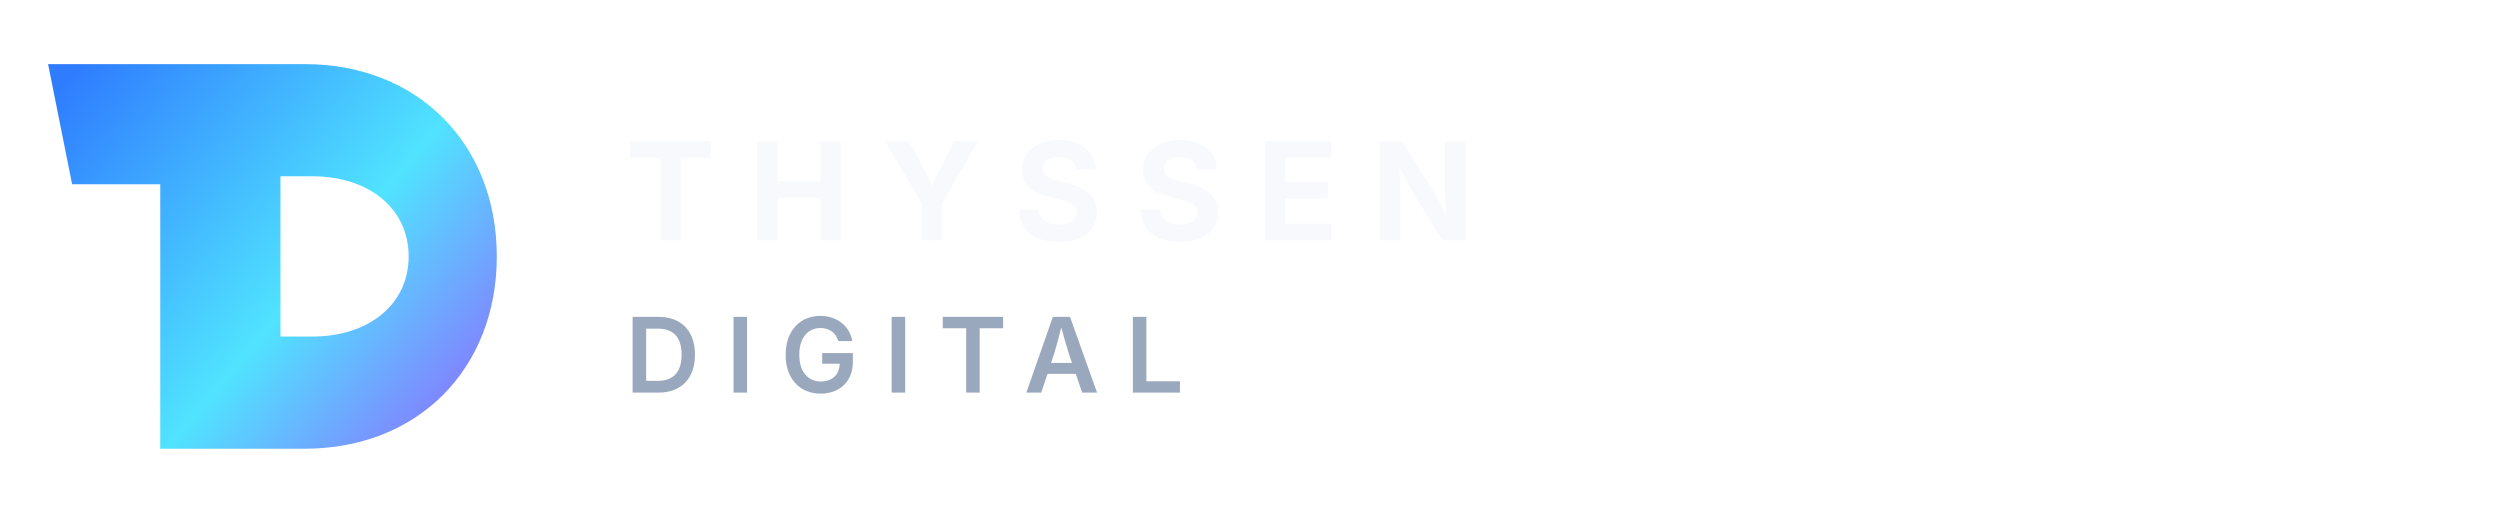
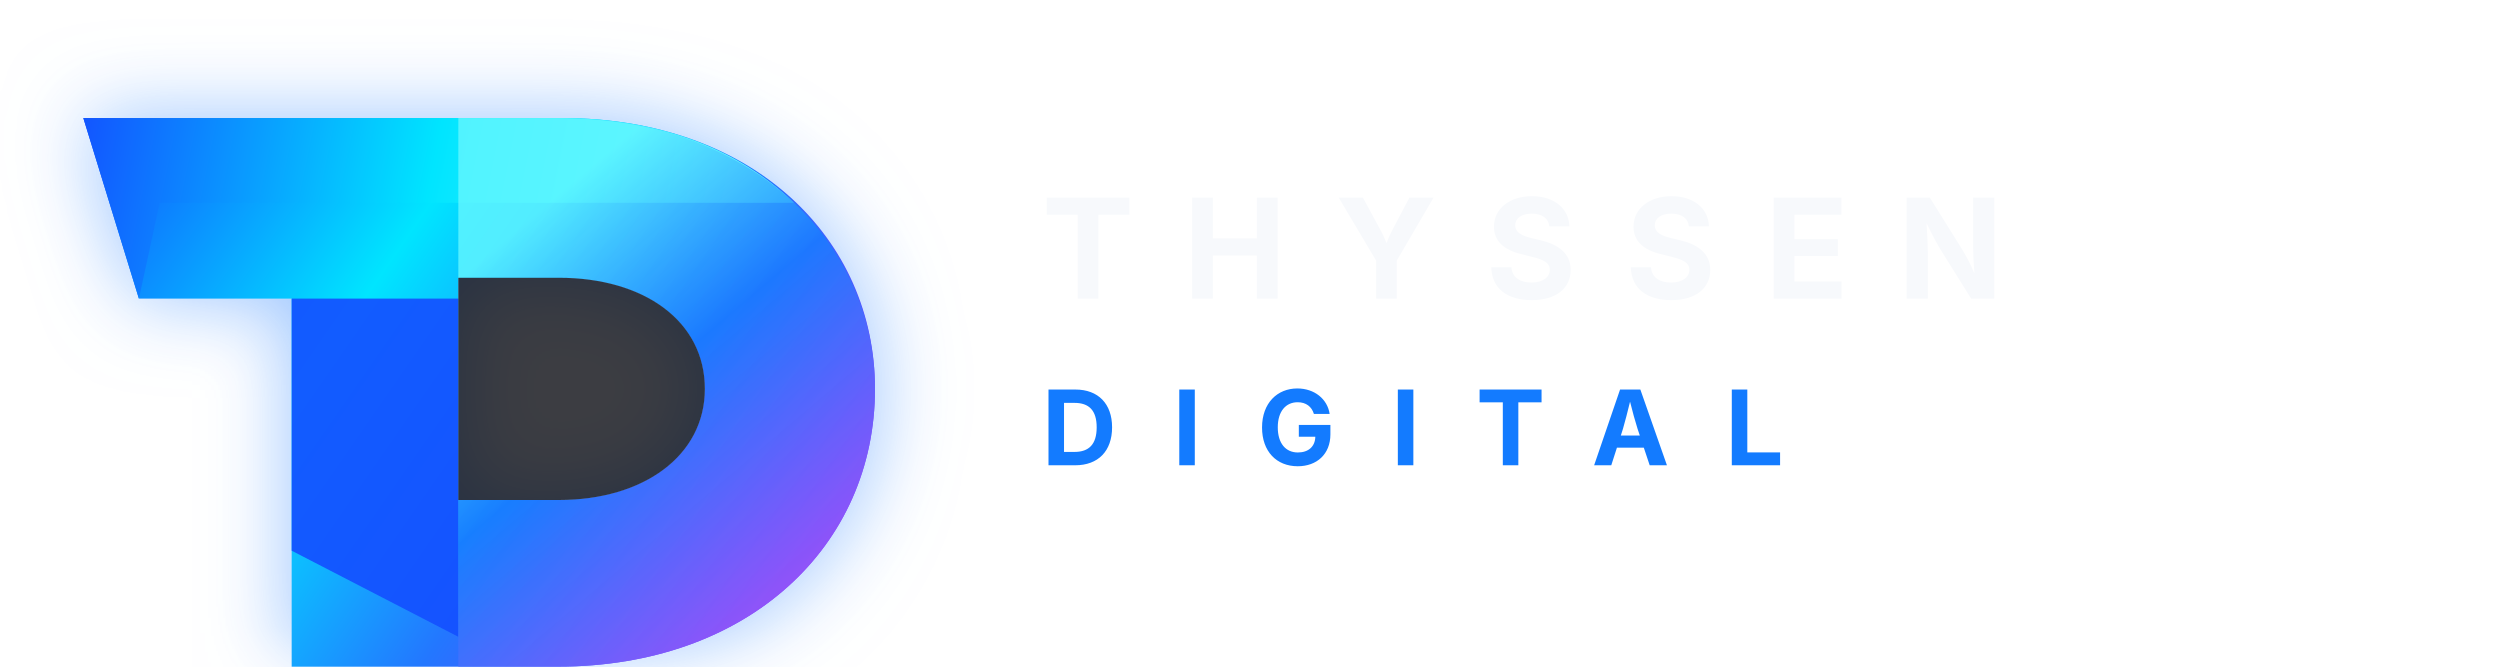
- <svg xmlns="http://www.w3.org/2000/svg" viewBox="0 0 312 64" role="img" aria-labelledby="title">
+ <svg xmlns="http://www.w3.org/2000/svg" viewBox="0 0 360 96" role="img" aria-labelledby="title">
  <defs>
-     <linearGradient id="td-horizontal-accent" x1="8" x2="60" y1="10" y2="54" gradientUnits="userSpaceOnUse">
-       <stop stop-color="#2f7cff" />
-       <stop offset=".58" stop-color="#50e3ff" />
-       <stop offset="1" stop-color="#8c6dff" />
+     <linearGradient id="td-horizontal-base" x1="13" x2="114" y1="18" y2="88" gradientUnits="userSpaceOnUse">
+       <stop stop-color="#1350ff" />
+       <stop offset=".38" stop-color="#00e5ff" />
+       <stop offset=".68" stop-color="#2377ff" />
+       <stop offset="1" stop-color="#7d2cff" />
    </linearGradient>
+     <linearGradient id="td-horizontal-top" x1="10" x2="104" y1="17" y2="36" gradientUnits="userSpaceOnUse">
+       <stop stop-color="#1350ff" />
+       <stop offset=".55" stop-color="#00e5ff" />
+       <stop offset="1" stop-color="#65f5ff" />
+     </linearGradient>
+     <linearGradient id="td-horizontal-edge" x1="78" x2="123" y1="30" y2="83" gradientUnits="userSpaceOnUse">
+       <stop stop-color="#62f6ff" />
+       <stop offset=".42" stop-color="#167dff" />
+       <stop offset="1" stop-color="#a855f7" />
+     </linearGradient>
+     <filter id="td-horizontal-glow" x="-20" y="-18" width="168" height="142" color-interpolation-filters="sRGB">
+       <feGaussianBlur stdDeviation="6" />
+       <feColorMatrix values="0 0 0 0 0.04 0 0 0 0 0.44 0 0 0 0 1 0 0 0 .72 0" />
+     </filter>
  </defs>
-   <path fill="url(#td-horizontal-accent)" fill-rule="evenodd" d="M6 8h32c14.2 0 24 10 24 24S52.2 56 38 56H20V23H9L6 8Zm29 34h4c7 0 12-4 12-10S46 22 39 22h-4v20Z" clip-rule="evenodd" />
-   <text x="78" y="30" fill="#f7f9fc" font-family="Inter, Arial, sans-serif" font-size="17" font-weight="700" letter-spacing="4">THYSSEN</text>
-   <text x="78" y="49" fill="#9aa8bd" font-family="Inter, Arial, sans-serif" font-size="13" font-weight="600" letter-spacing="3.2">DIGITAL</text>
+   <path d="M12 17h69c27.5 0 45 17.4 45 39 0 22.6-18.2 40-45.7 40H42V43H20L12 17Zm54 55h14.5c12.2 0 21-6.4 21-16 0-9.8-8.8-16-21-16H66v32Z" fill="#167dff" filter="url(#td-horizontal-glow)" opacity=".58" />
+   <path fill="url(#td-horizontal-base)" fill-rule="evenodd" d="M12 17h69c27.5 0 45 17.4 45 39 0 22.6-18.2 40-45.7 40H42V43H20L12 17Zm54 55h14.5c12.2 0 21-6.4 21-16 0-9.8-8.8-16-21-16H66v32Z" clip-rule="evenodd" />
+   <path d="M12 17h69c14 0 25.4 4.5 33.3 12.2H23L20 43 12 17Z" fill="url(#td-horizontal-top)" />
+   <path d="M42 43h24v48.7L42 79.3V43Z" fill="#1350ff" opacity=".92" />
+   <path d="M80.5 17C108 17 126 34.6 126 56c0 22.6-18.2 40-45.7 40H66V72h14.5c12.2 0 21-6.4 21-16 0-9.8-8.8-16-21-16H66V17h14.5Z" fill="url(#td-horizontal-edge)" opacity=".82" />
+   <path d="M66 40h14.5c12.2 0 21 6.2 21 16 0 9.6-8.8 16-21 16H66V40Z" fill="#05070d" opacity=".78" />
+   <text x="150" y="43" fill="#f7f9fc" font-family="Inter, Arial, sans-serif" font-size="20" font-weight="700" letter-spacing="7">THYSSEN</text>
+   <text x="150" y="67" fill="#137bff" font-family="Inter, Arial, sans-serif" font-size="15" font-weight="700" letter-spacing="8">DIGITAL</text>
</svg>
